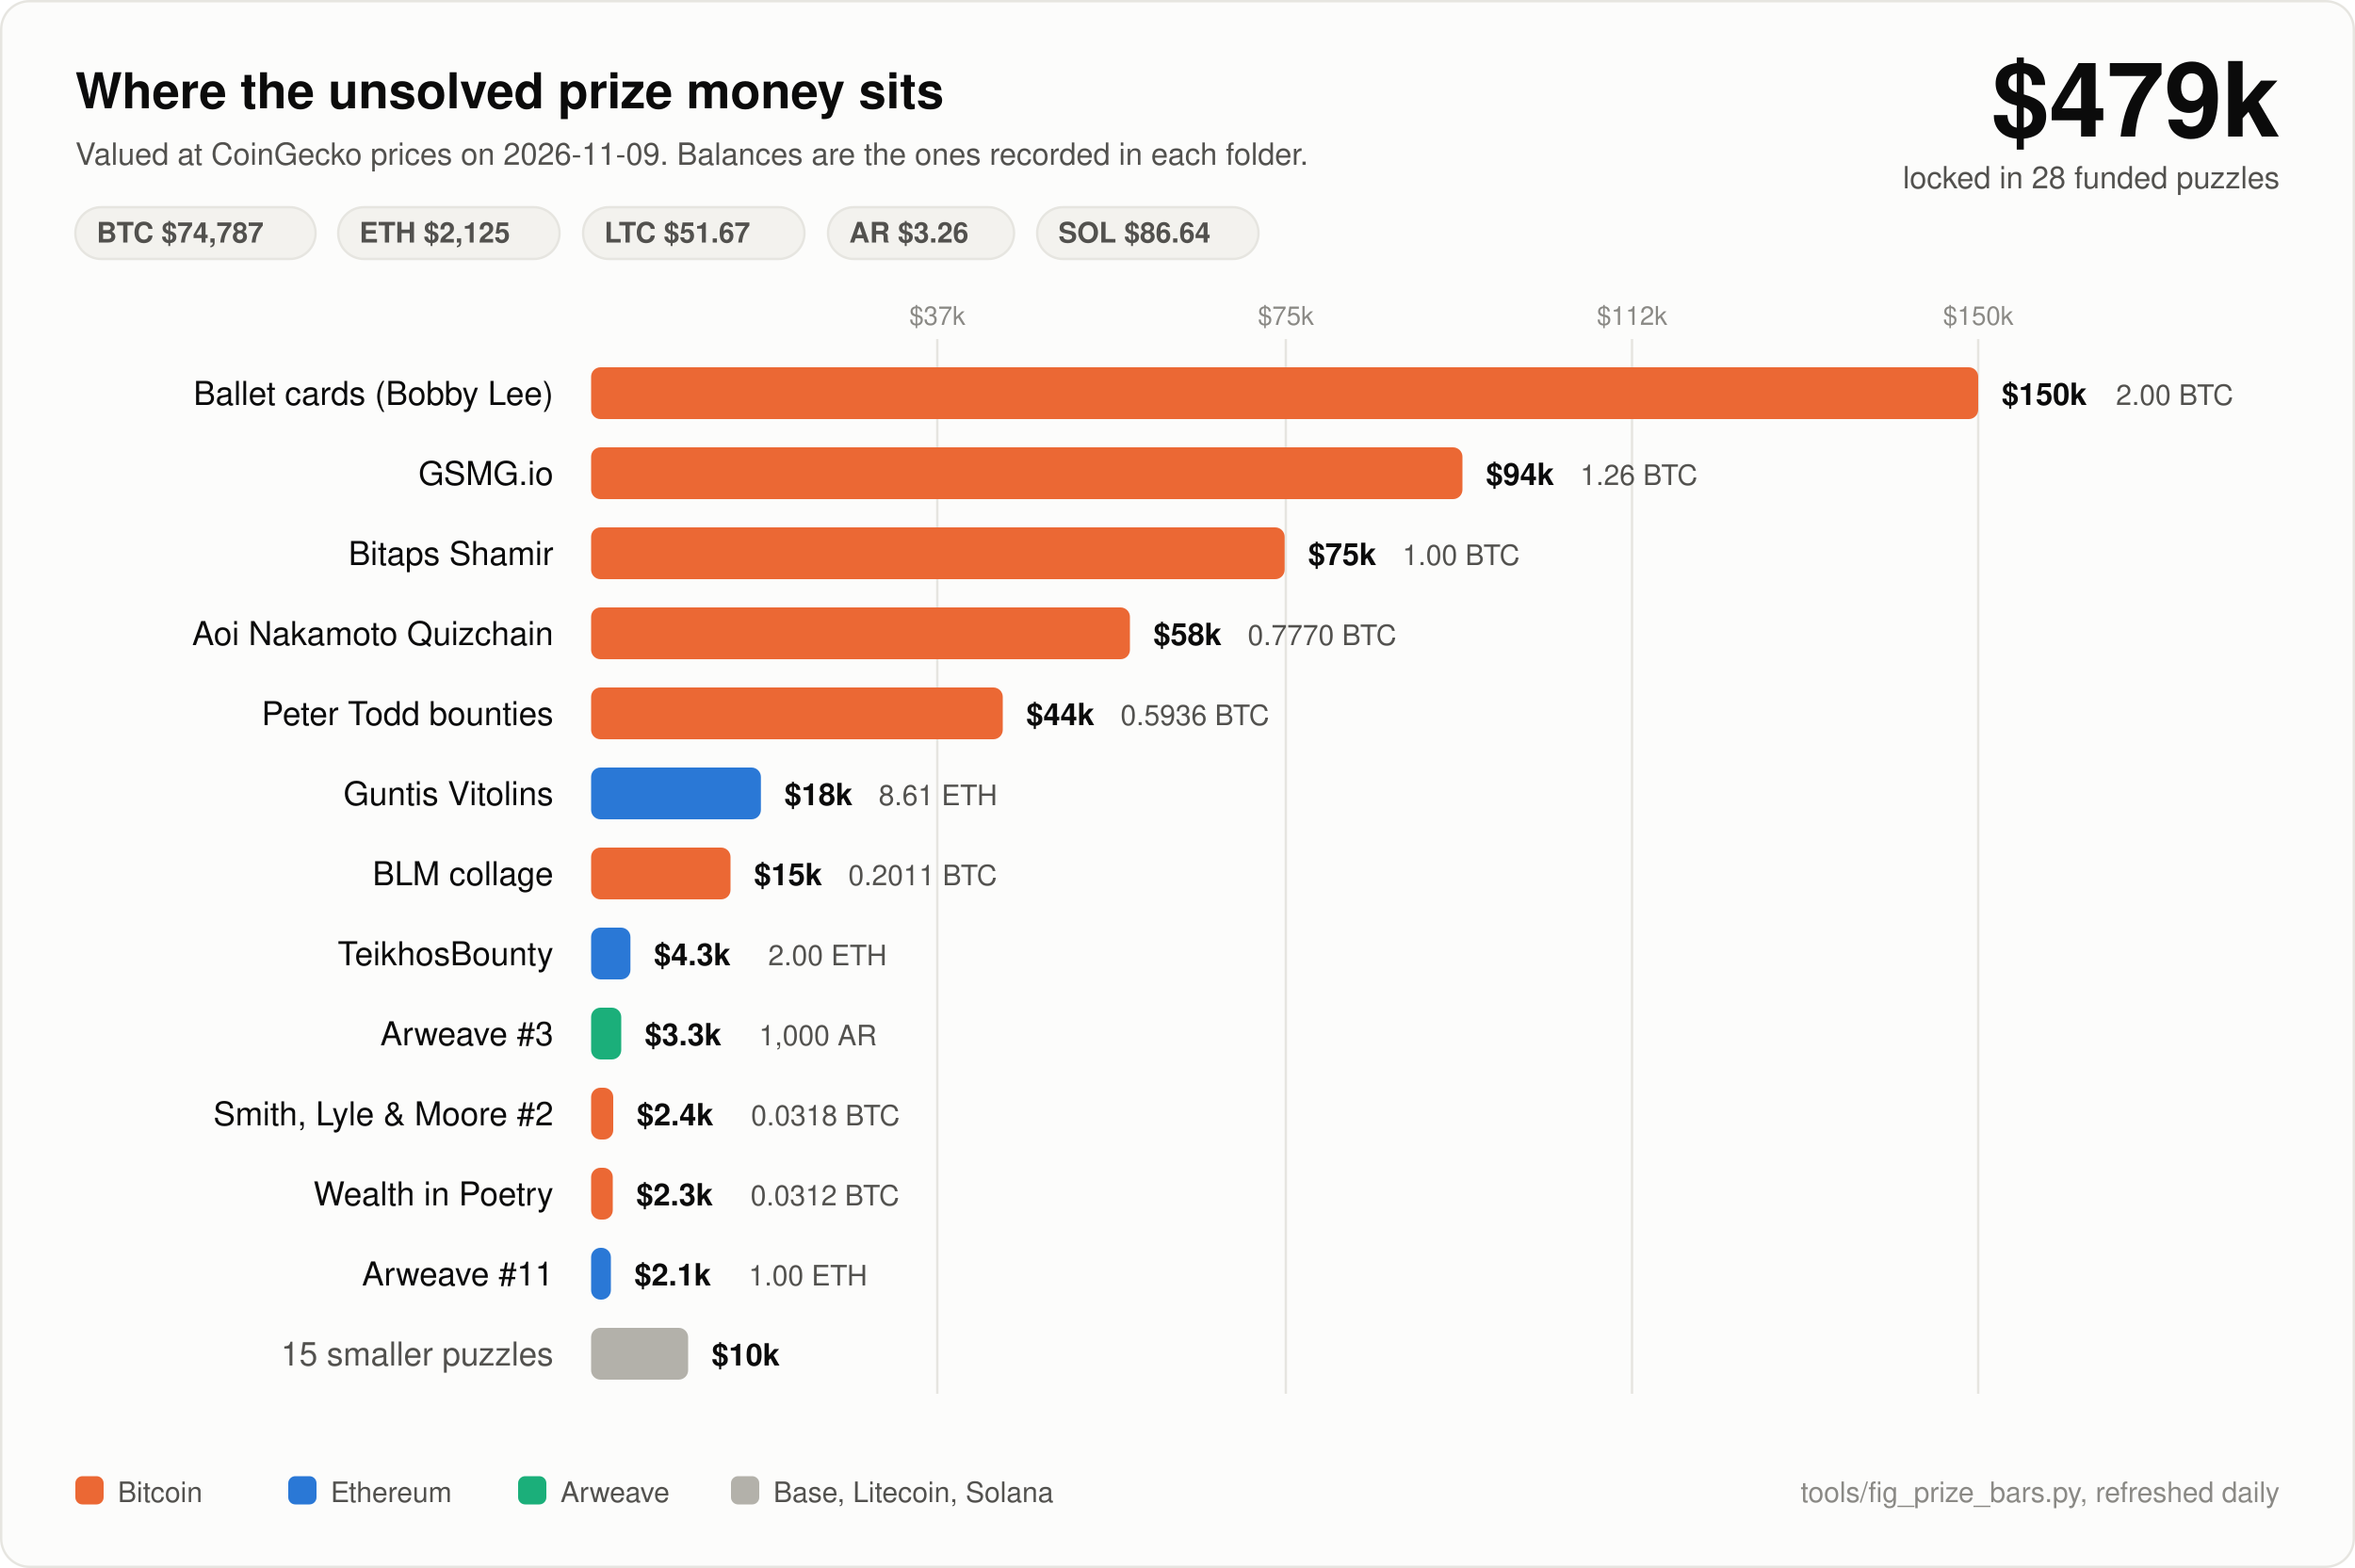
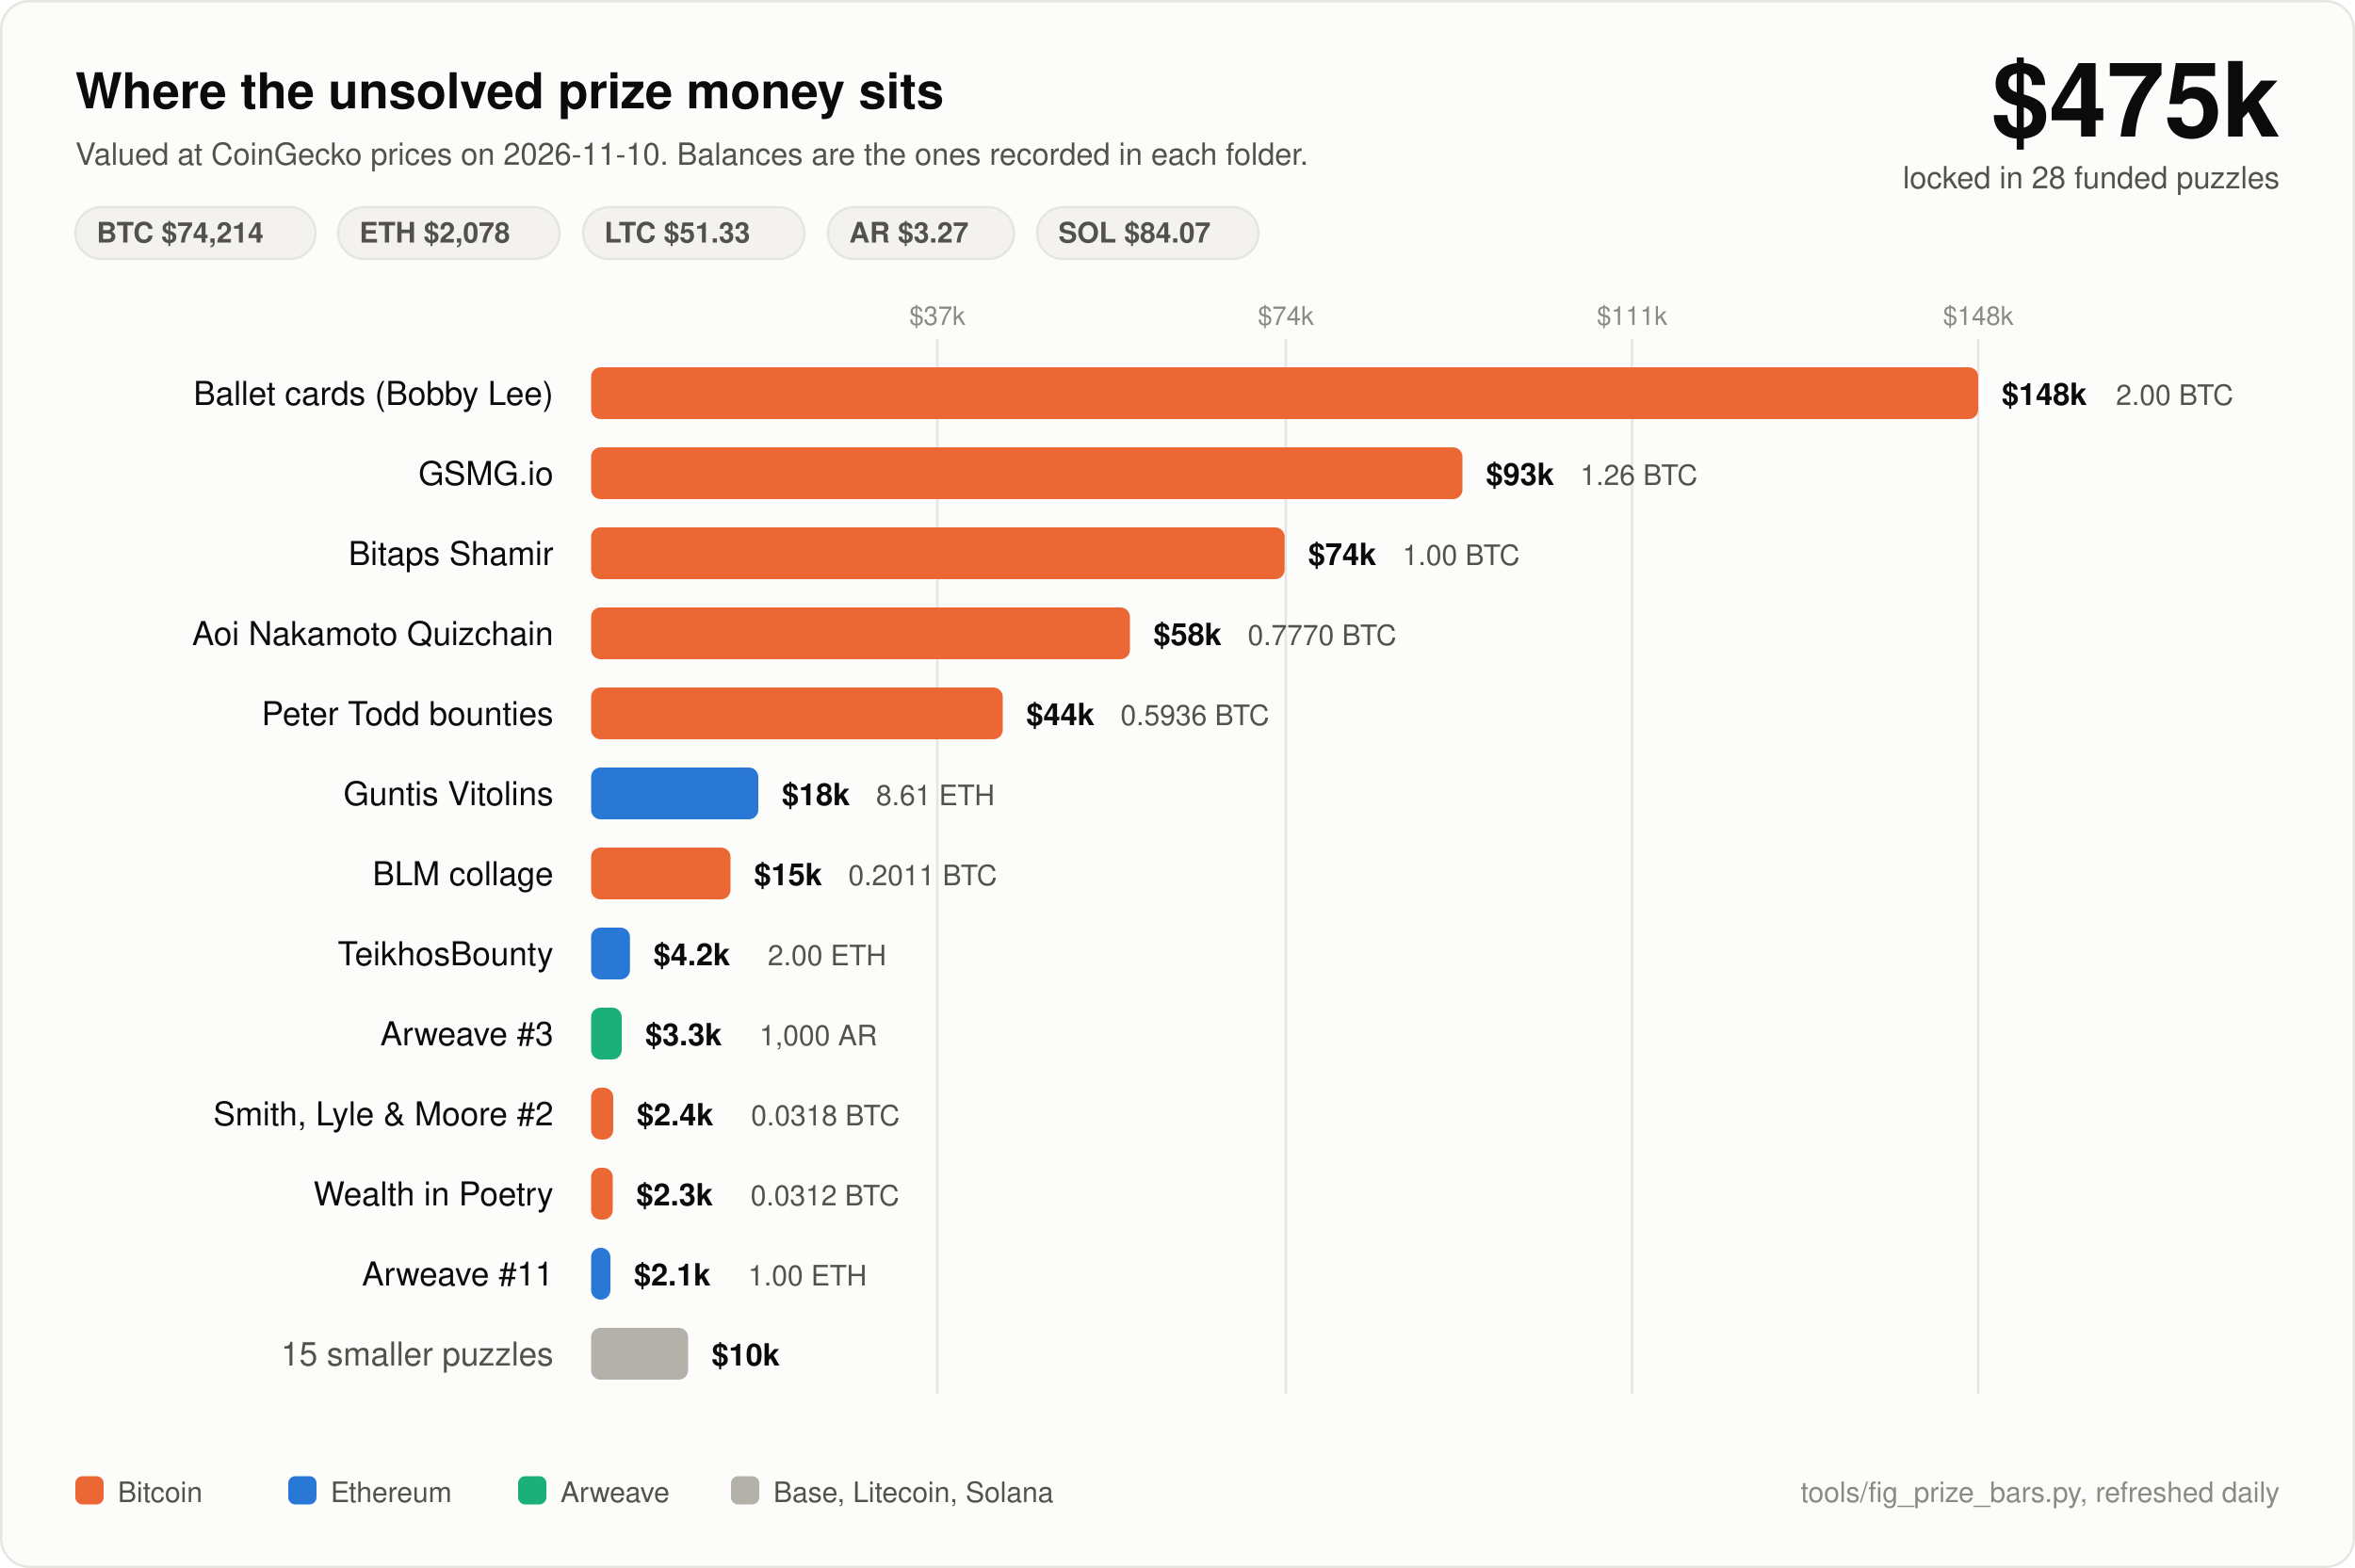
<svg xmlns="http://www.w3.org/2000/svg" width="1000" height="666" viewBox="0 0 1000 666" font-family="ui-sans-serif, -apple-system, Segoe UI, Helvetica, Arial, sans-serif">
  <rect x="0.5" y="0.5" width="999" height="665" rx="12" fill="#fcfcfb" stroke="#e6e5e0" />
  <text x="32" y="46" fill="#0b0b0b" font-size="21" font-weight="700">Where the unsolved prize money sits</text>
-   <text x="32" y="70" fill="#52514e" font-size="13">Valued at CoinGecko prices on 2026-11-09. Balances are the ones recorded in each folder.</text>
-   <text x="968" y="58" fill="#0b0b0b" font-size="44" font-weight="700" text-anchor="end">$479k</text>
+   <text x="32" y="70" fill="#52514e" font-size="13">Valued at CoinGecko prices on 2026-11-10. Balances are the ones recorded in each folder.</text>
+   <text x="968" y="58" fill="#0b0b0b" font-size="44" font-weight="700" text-anchor="end">$475k</text>
  <text x="968" y="80" fill="#52514e" font-size="13" text-anchor="end">locked in 28 funded puzzles</text>
  <rect x="32" y="88" width="102" height="22" rx="11" fill="#f3f2ee" stroke="#e6e5e0" />
-   <text x="41" y="103" fill="#52514e" font-size="12" font-weight="600">BTC $74,787</text>
+   <text x="41" y="103" fill="#52514e" font-size="12" font-weight="600">BTC $74,214</text>
  <rect x="143.6" y="88" width="94" height="22" rx="11" fill="#f3f2ee" stroke="#e6e5e0" />
-   <text x="152.6" y="103" fill="#52514e" font-size="12" font-weight="600">ETH $2,125</text>
+   <text x="152.6" y="103" fill="#52514e" font-size="12" font-weight="600">ETH $2,078</text>
  <rect x="247.6" y="88" width="94" height="22" rx="11" fill="#f3f2ee" stroke="#e6e5e0" />
-   <text x="256.6" y="103" fill="#52514e" font-size="12" font-weight="600">LTC $51.67</text>
+   <text x="256.6" y="103" fill="#52514e" font-size="12" font-weight="600">LTC $51.33</text>
  <rect x="351.6" y="88" width="79" height="22" rx="11" fill="#f3f2ee" stroke="#e6e5e0" />
-   <text x="360.6" y="103" fill="#52514e" font-size="12" font-weight="600">AR $3.26</text>
+   <text x="360.6" y="103" fill="#52514e" font-size="12" font-weight="600">AR $3.27</text>
  <rect x="440.4" y="88" width="94" height="22" rx="11" fill="#f3f2ee" stroke="#e6e5e0" />
-   <text x="449.4" y="103" fill="#52514e" font-size="12" font-weight="600">SOL $86.64</text>
+   <text x="449.4" y="103" fill="#52514e" font-size="12" font-weight="600">SOL $84.07</text>
  <line x1="398" y1="144" x2="398" y2="592" stroke="#e6e5e0" stroke-width="1" />
  <text x="398" y="138" fill="#8a8985" font-size="11" text-anchor="middle">$37k</text>
  <line x1="546" y1="144" x2="546" y2="592" stroke="#e6e5e0" stroke-width="1" />
-   <text x="546" y="138" fill="#8a8985" font-size="11" text-anchor="middle">$75k</text>
+   <text x="546" y="138" fill="#8a8985" font-size="11" text-anchor="middle">$74k</text>
  <line x1="693" y1="144" x2="693" y2="592" stroke="#e6e5e0" stroke-width="1" />
-   <text x="693" y="138" fill="#8a8985" font-size="11" text-anchor="middle">$112k</text>
+   <text x="693" y="138" fill="#8a8985" font-size="11" text-anchor="middle">$111k</text>
  <line x1="840" y1="144" x2="840" y2="592" stroke="#e6e5e0" stroke-width="1" />
-   <text x="840" y="138" fill="#8a8985" font-size="11" text-anchor="middle">$150k</text>
+   <text x="840" y="138" fill="#8a8985" font-size="11" text-anchor="middle">$148k</text>
  <text x="235" y="172" fill="#0b0b0b" font-size="14" text-anchor="end">Ballet cards (Bobby Lee)</text>
  <rect x="251" y="156" width="589.0" height="22" rx="4" fill="#eb6834" />
-   <text x="850.0" y="172" fill="#0b0b0b" font-size="13" font-weight="600">$150k</text>
+   <text x="850.0" y="172" fill="#0b0b0b" font-size="13" font-weight="600">$148k</text>
  <text x="898.5" y="172" fill="#52514e" font-size="12">2.00 BTC</text>
  <text x="235" y="206" fill="#0b0b0b" font-size="14" text-anchor="end">GSMG.io</text>
  <rect x="251" y="190" width="370.0" height="22" rx="4" fill="#eb6834" />
-   <text x="631.0" y="206" fill="#0b0b0b" font-size="13" font-weight="600">$94k</text>
+   <text x="631.0" y="206" fill="#0b0b0b" font-size="13" font-weight="600">$93k</text>
  <text x="671.0" y="206" fill="#52514e" font-size="12">1.26 BTC</text>
  <text x="235" y="240" fill="#0b0b0b" font-size="14" text-anchor="end">Bitaps Shamir</text>
  <rect x="251" y="224" width="294.5" height="22" rx="4" fill="#eb6834" />
-   <text x="555.5" y="240" fill="#0b0b0b" font-size="13" font-weight="600">$75k</text>
+   <text x="555.5" y="240" fill="#0b0b0b" font-size="13" font-weight="600">$74k</text>
  <text x="595.5" y="240" fill="#52514e" font-size="12">1.00 BTC</text>
  <text x="235" y="274" fill="#0b0b0b" font-size="14" text-anchor="end">Aoi Nakamoto Quizchain</text>
  <rect x="251" y="258" width="228.8" height="22" rx="4" fill="#eb6834" />
  <text x="489.8" y="274" fill="#0b0b0b" font-size="13" font-weight="600">$58k</text>
  <text x="529.8" y="274" fill="#52514e" font-size="12">0.7770 BTC</text>
  <text x="235" y="308" fill="#0b0b0b" font-size="14" text-anchor="end">Peter Todd bounties</text>
  <rect x="251" y="292" width="174.8" height="22" rx="4" fill="#eb6834" />
  <text x="435.8" y="308" fill="#0b0b0b" font-size="13" font-weight="600">$44k</text>
  <text x="475.8" y="308" fill="#52514e" font-size="12">0.5936 BTC</text>
  <text x="235" y="342" fill="#0b0b0b" font-size="14" text-anchor="end">Guntis Vitolins</text>
-   <rect x="251" y="326" width="72.1" height="22" rx="4" fill="#2a78d6" />
-   <text x="333.1" y="342" fill="#0b0b0b" font-size="13" font-weight="600">$18k</text>
-   <text x="373.1" y="342" fill="#52514e" font-size="12">8.61 ETH</text>
+   <rect x="251" y="326" width="71.0" height="22" rx="4" fill="#2a78d6" />
+   <text x="332.0" y="342" fill="#0b0b0b" font-size="13" font-weight="600">$18k</text>
+   <text x="372.0" y="342" fill="#52514e" font-size="12">8.61 ETH</text>
  <text x="235" y="376" fill="#0b0b0b" font-size="14" text-anchor="end">BLM collage</text>
  <rect x="251" y="360" width="59.2" height="22" rx="4" fill="#eb6834" />
  <text x="320.2" y="376" fill="#0b0b0b" font-size="13" font-weight="600">$15k</text>
  <text x="360.2" y="376" fill="#52514e" font-size="12">0.2011 BTC</text>
  <text x="235" y="410" fill="#0b0b0b" font-size="14" text-anchor="end">TeikhosBounty</text>
-   <rect x="251" y="394" width="16.7" height="22" rx="4" fill="#2a78d6" />
-   <text x="277.7" y="410" fill="#0b0b0b" font-size="13" font-weight="600">$4.3k</text>
-   <text x="326.2" y="410" fill="#52514e" font-size="12">2.00 ETH</text>
+   <rect x="251" y="394" width="16.5" height="22" rx="4" fill="#2a78d6" />
+   <text x="277.5" y="410" fill="#0b0b0b" font-size="13" font-weight="600">$4.2k</text>
+   <text x="326.0" y="410" fill="#52514e" font-size="12">2.00 ETH</text>
  <text x="235" y="444" fill="#0b0b0b" font-size="14" text-anchor="end">Arweave #3</text>
-   <rect x="251" y="428" width="12.8" height="22" rx="4" fill="#1baf7a" />
-   <text x="273.8" y="444" fill="#0b0b0b" font-size="13" font-weight="600">$3.3k</text>
-   <text x="322.3" y="444" fill="#52514e" font-size="12">1,000 AR</text>
+   <rect x="251" y="428" width="13.0" height="22" rx="4" fill="#1baf7a" />
+   <text x="274.0" y="444" fill="#0b0b0b" font-size="13" font-weight="600">$3.3k</text>
+   <text x="322.5" y="444" fill="#52514e" font-size="12">1,000 AR</text>
  <text x="235" y="478" fill="#0b0b0b" font-size="14" text-anchor="end">Smith, Lyle &amp; Moore #2</text>
  <rect x="251" y="462" width="9.4" height="22" rx="4" fill="#eb6834" />
  <text x="270.4" y="478" fill="#0b0b0b" font-size="13" font-weight="600">$2.4k</text>
  <text x="318.9" y="478" fill="#52514e" font-size="12">0.0318 BTC</text>
  <text x="235" y="512" fill="#0b0b0b" font-size="14" text-anchor="end">Wealth in Poetry</text>
  <rect x="251" y="496" width="9.2" height="22" rx="4" fill="#eb6834" />
  <text x="270.2" y="512" fill="#0b0b0b" font-size="13" font-weight="600">$2.3k</text>
  <text x="318.7" y="512" fill="#52514e" font-size="12">0.0312 BTC</text>
  <text x="235" y="546" fill="#0b0b0b" font-size="14" text-anchor="end">Arweave #11</text>
-   <rect x="251" y="530" width="8.4" height="22" rx="4" fill="#2a78d6" />
-   <text x="269.4" y="546" fill="#0b0b0b" font-size="13" font-weight="600">$2.1k</text>
-   <text x="317.9" y="546" fill="#52514e" font-size="12">1.00 ETH</text>
+   <rect x="251" y="530" width="8.2" height="22" rx="4" fill="#2a78d6" />
+   <text x="269.2" y="546" fill="#0b0b0b" font-size="13" font-weight="600">$2.1k</text>
+   <text x="317.7" y="546" fill="#52514e" font-size="12">1.00 ETH</text>
  <text x="235" y="580" fill="#52514e" font-size="14" text-anchor="end">15 smaller puzzles</text>
  <rect x="251" y="564" width="41.2" height="22" rx="4" fill="#b3b1aa" />
  <text x="302.2" y="580" fill="#0b0b0b" font-size="13" font-weight="600">$10k</text>
  <rect x="32" y="627" width="12" height="12" rx="3" fill="#eb6834" />
  <text x="50" y="638" fill="#52514e" font-size="12">Bitcoin</text>
  <rect x="122.4" y="627" width="12" height="12" rx="3" fill="#2a78d6" />
  <text x="140.4" y="638" fill="#52514e" font-size="12">Ethereum</text>
  <rect x="220.0" y="627" width="12" height="12" rx="3" fill="#1baf7a" />
  <text x="238.0" y="638" fill="#52514e" font-size="12">Arweave</text>
  <rect x="310.4" y="627" width="12" height="12" rx="3" fill="#b3b1aa" />
  <text x="328.4" y="638" fill="#52514e" font-size="12">Base, Litecoin, Solana</text>
  <text x="968" y="638" fill="#8a8985" font-size="12" text-anchor="end">tools/fig_prize_bars.py, refreshed daily</text>
</svg>
